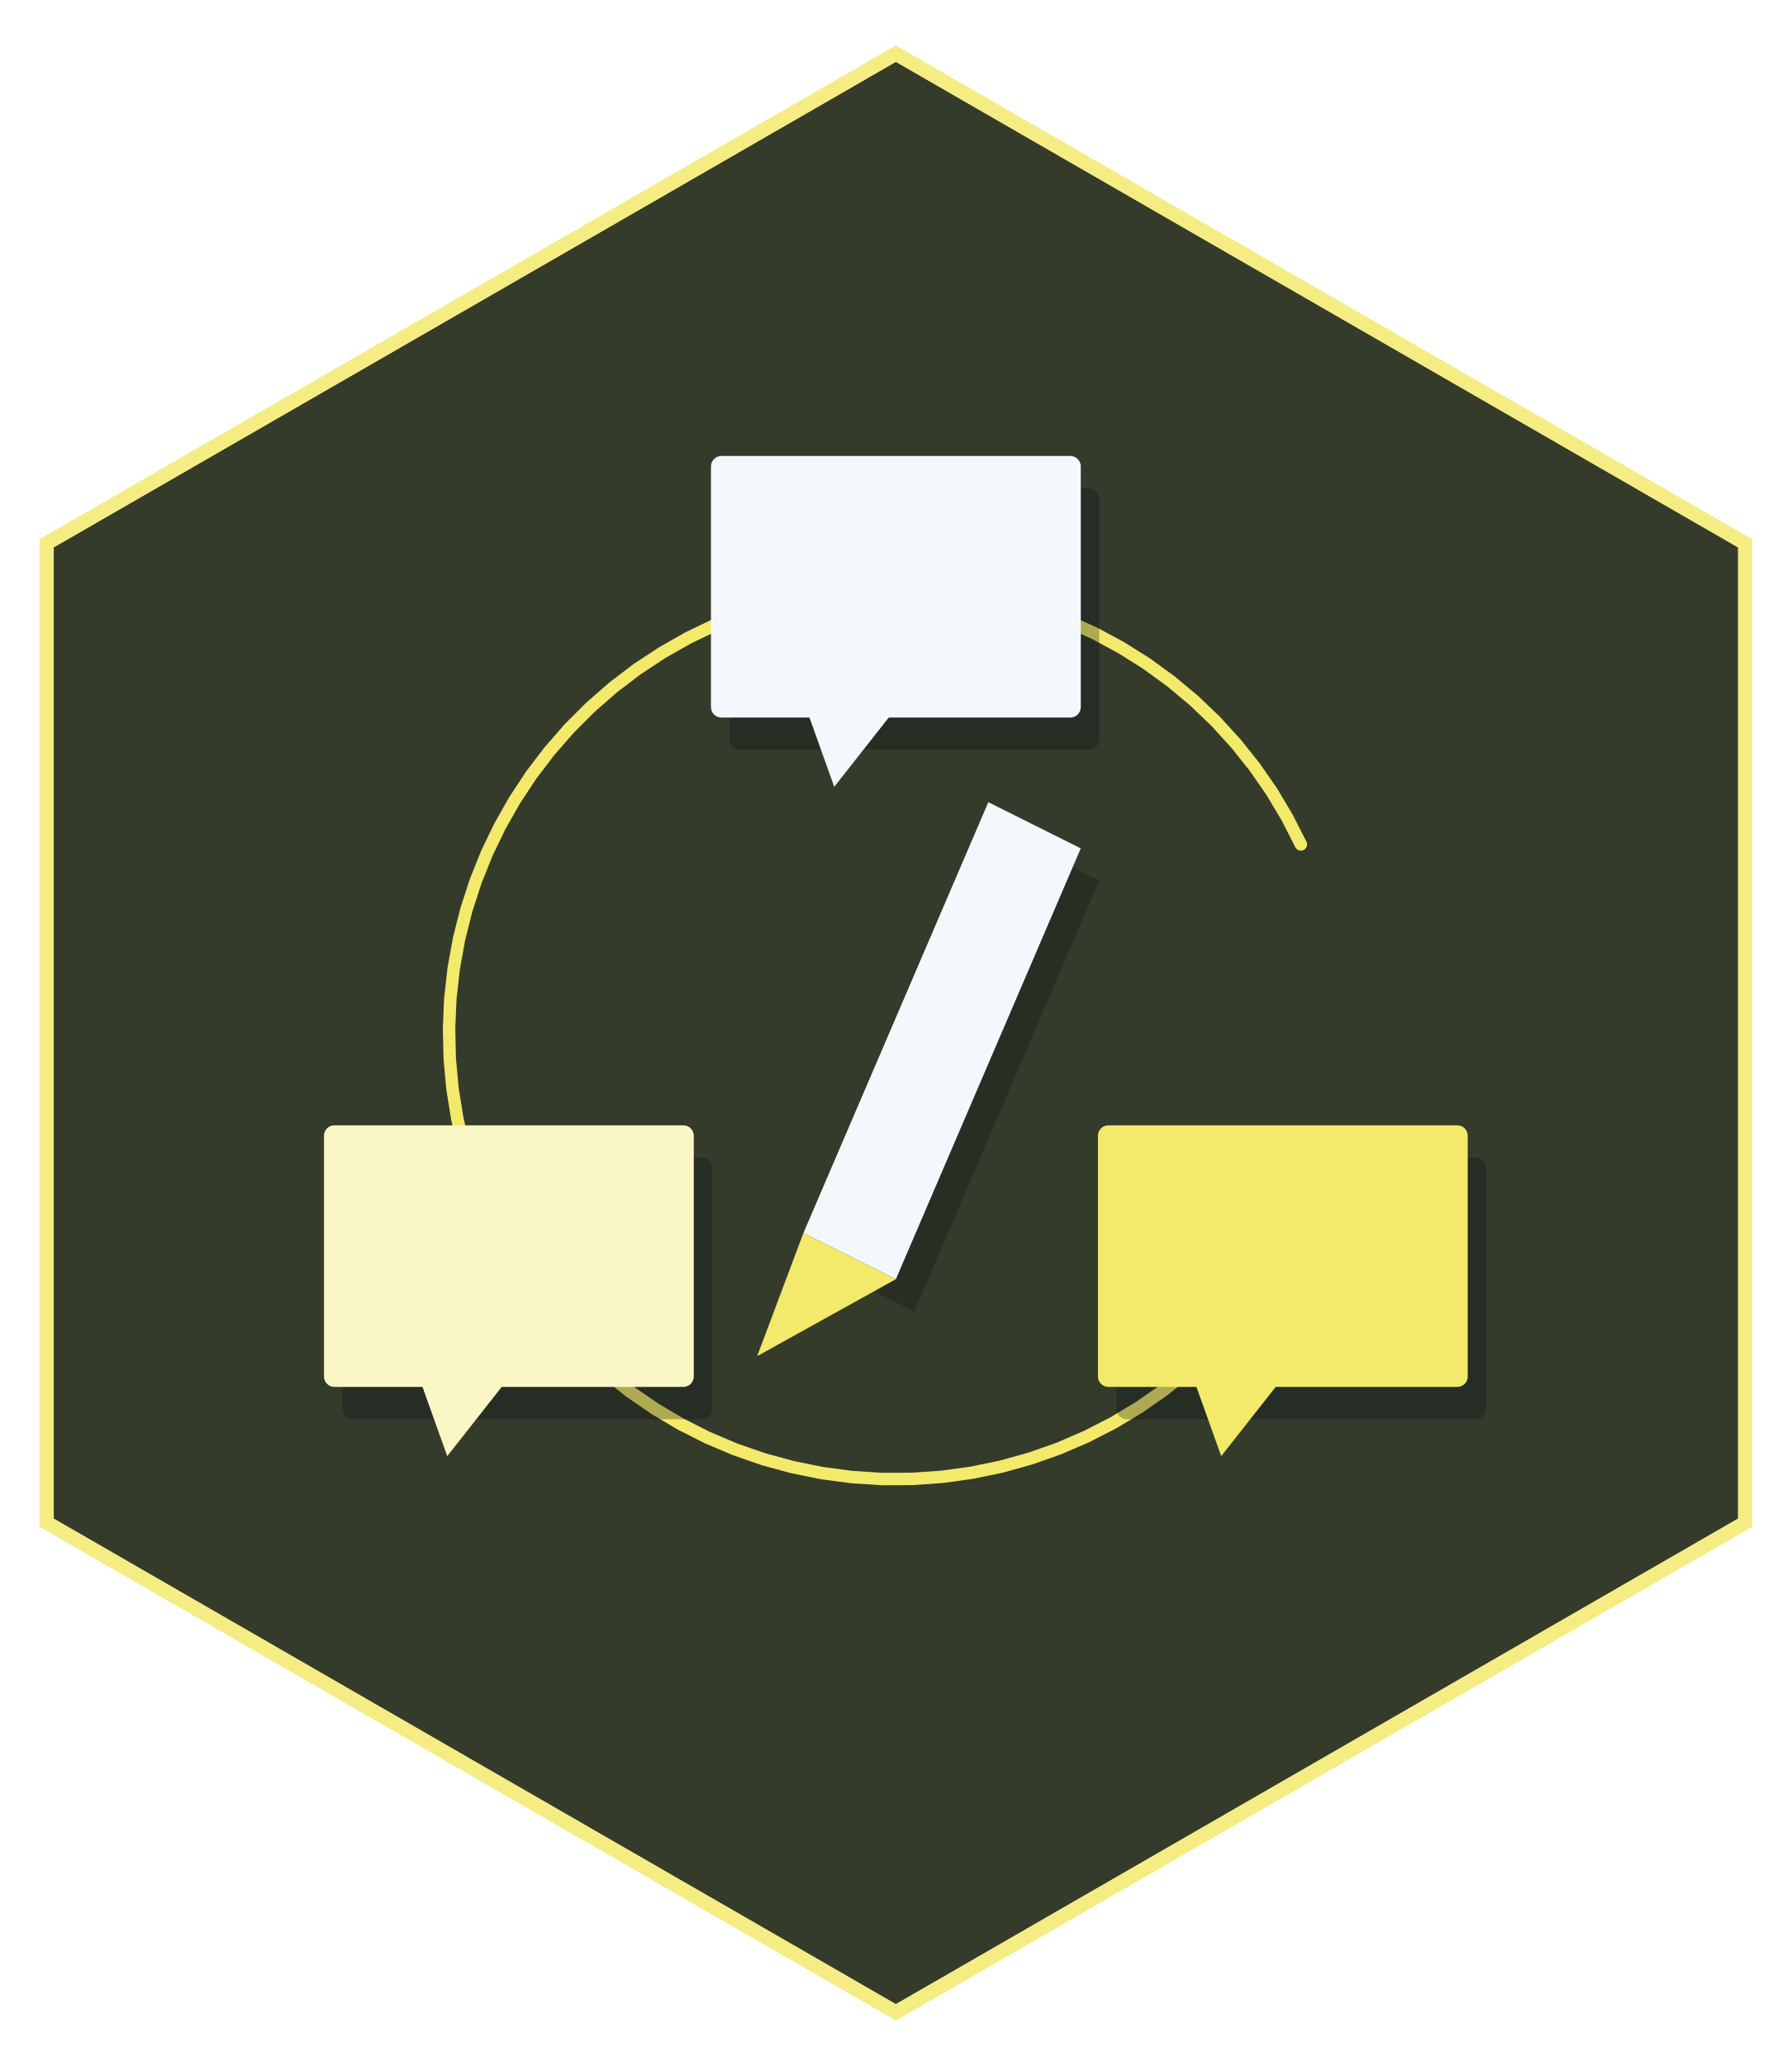
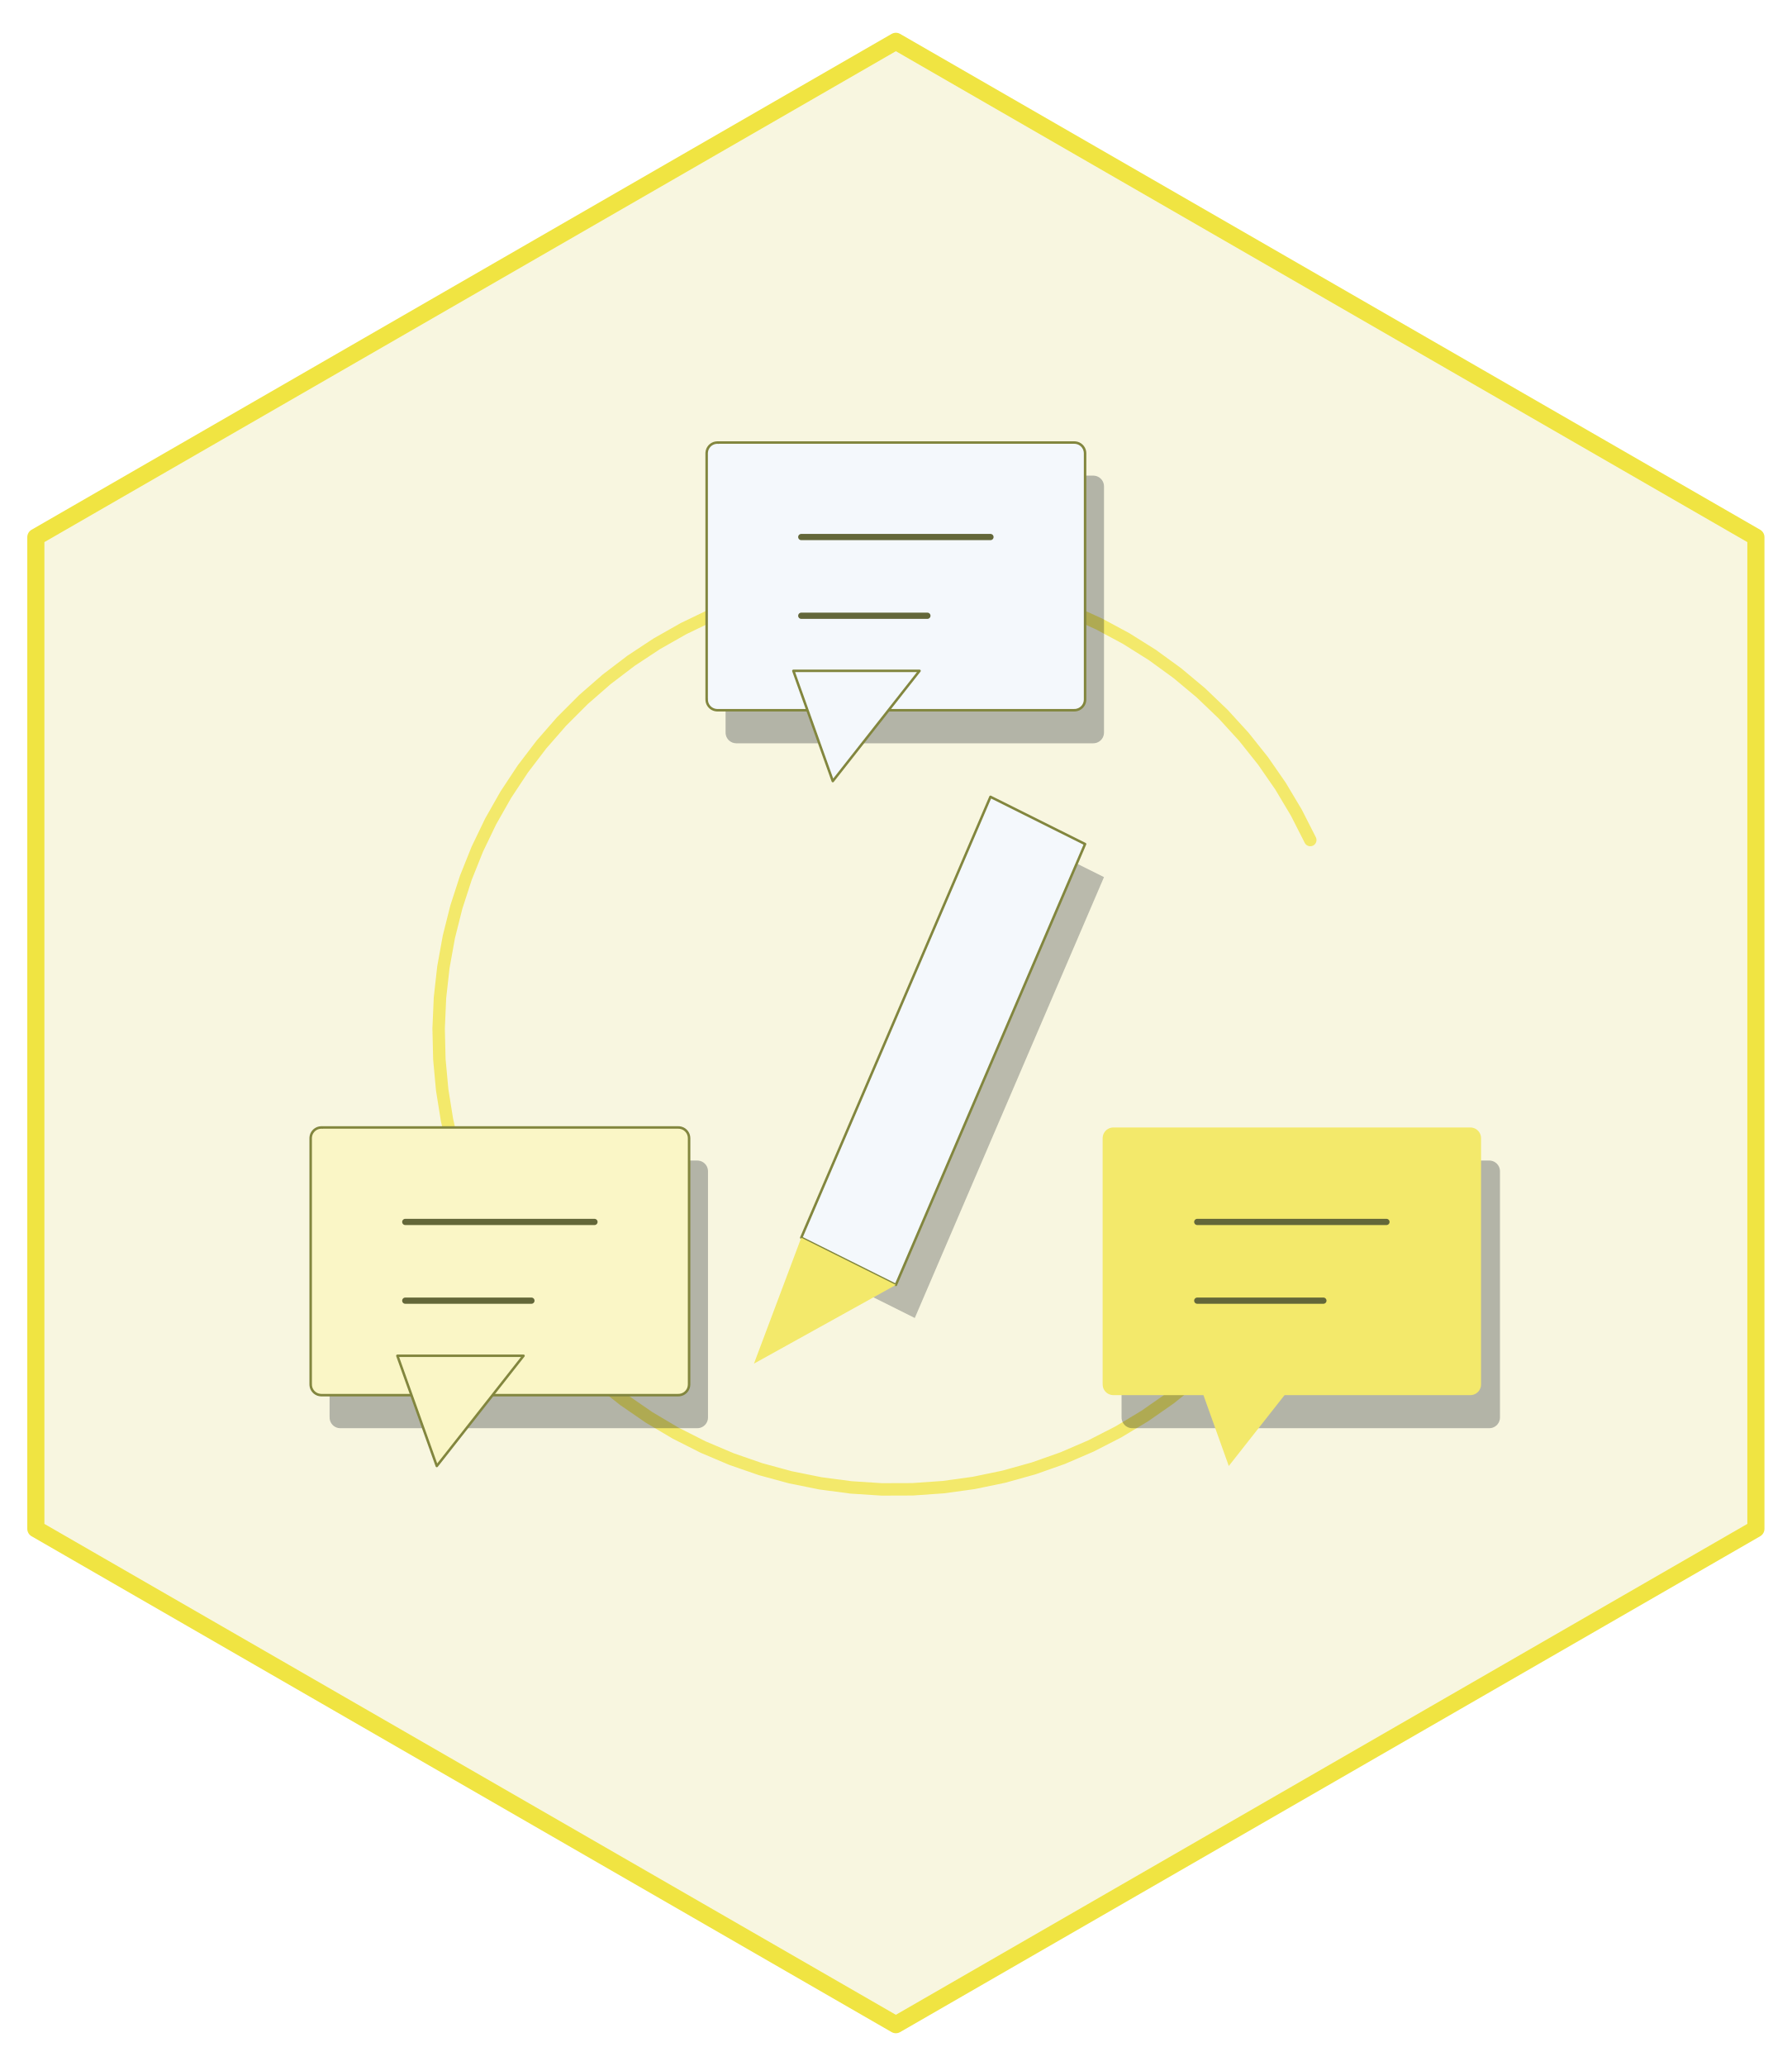
- <svg xmlns="http://www.w3.org/2000/svg" width="432" height="498" viewBox="0 0 432 498">
-   <path fill-rule="nonzero" fill="rgb(100%, 100%, 100%)" fill-opacity="1" d="M 216 4.98 L 427.68 126.988 L 427.68 371.012 L 216 493.02 L 4.32 371.012 L 4.32 126.988 Z M 216 4.98 " />
-   <path fill-rule="nonzero" fill="rgb(96.078%, 92.941%, 51.765%)" fill-opacity="1" d="M 216 10.957 L 422.496 129.977 L 422.496 368.023 L 216 487.043 L 9.504 368.023 L 9.504 129.977 Z M 216 10.957 " />
-   <path fill-rule="nonzero" fill="rgb(20.784%, 23.137%, 16.863%)" fill-opacity="1" d="M 216 14.941 L 419.039 131.969 L 419.039 366.031 L 216 483.059 L 12.961 366.031 L 12.961 131.969 Z M 216 14.941 " />
-   <path fill="none" stroke-width="3" stroke-linecap="round" stroke-linejoin="round" stroke="rgb(95.294%, 91.373%, 41.961%)" stroke-opacity="1" stroke-miterlimit="10" d="M 313.645 203.543 L 310.359 197.082 L 306.645 190.855 L 302.516 184.895 L 297.996 179.227 L 293.105 173.871 L 287.863 168.859 L 282.293 164.211 L 276.426 159.949 L 270.281 156.086 L 263.891 152.648 L 257.285 149.648 L 250.492 147.098 L 243.539 145.012 L 236.465 143.398 L 229.297 142.262 L 222.066 141.609 L 214.809 141.445 L 207.559 141.77 L 200.344 142.578 L 193.203 143.875 L 186.164 145.645 L 179.262 147.887 L 172.527 150.582 L 165.988 153.73 L 159.676 157.309 L 153.617 161.301 L 147.844 165.695 L 142.383 170.465 L 137.254 175.59 L 132.48 181.051 L 128.086 186.82 L 124.094 192.871 L 120.516 199.176 L 117.371 205.707 L 114.676 212.434 L 112.441 219.328 L 110.672 226.359 L 109.387 233.488 L 108.582 240.691 L 108.266 247.93 L 108.438 255.176 L 109.098 262.391 L 110.242 269.547 L 111.867 276.609 L 113.969 283.547 L 116.527 290.328 L 119.543 296.918 L 122.992 303.293 L 126.867 309.422 L 131.145 315.277 L 135.805 320.832 L 140.832 326.059 L 146.199 330.938 L 151.883 335.441 L 157.859 339.555 L 164.102 343.258 L 170.574 346.535 L 177.254 349.367 L 184.113 351.742 L 191.113 353.652 L 198.23 355.09 L 205.426 356.043 L 212.668 356.512 L 219.926 356.488 L 227.168 355.98 L 234.355 354.988 L 241.465 353.516 L 248.453 351.566 L 255.297 349.152 L 261.965 346.281 L 268.422 342.973 L 274.641 339.234 L 280.594 335.09 L 286.254 330.551 L 291.594 325.645 L 296.59 320.387 L 301.223 314.809 L 305.469 308.93 L 309.305 302.781 " />
-   <path fill-rule="nonzero" fill="rgb(1.176%, 3.922%, 7.059%)" fill-opacity="0.278" d="M 178.398 180.754 L 262.52 180.754 L 262.418 180.754 L 262.824 180.734 L 263.219 180.656 L 263.602 180.512 L 263.953 180.309 L 264.266 180.051 L 264.535 179.746 L 264.75 179.402 L 264.91 179.031 L 265.008 178.637 L 265.039 178.23 L 265.039 120.223 L 265.008 119.82 L 264.91 119.426 L 264.75 119.051 L 264.535 118.707 L 264.266 118.402 L 263.953 118.148 L 263.602 117.945 L 263.219 117.801 L 262.824 117.719 L 262.52 117.699 L 178.398 117.699 L 178.703 117.719 L 178.297 117.703 L 177.895 117.75 L 177.504 117.863 L 177.137 118.039 L 176.805 118.27 L 176.512 118.551 L 176.266 118.875 L 176.078 119.234 L 175.949 119.621 L 175.883 120.02 L 175.875 120.223 L 175.875 178.23 L 175.883 178.027 L 175.883 178.434 L 175.949 178.836 L 176.078 179.219 L 176.266 179.578 L 176.512 179.906 L 176.805 180.188 L 177.137 180.418 L 177.504 180.59 L 177.895 180.703 L 178.297 180.754 Z M 178.398 180.754 " />
-   <path fill-rule="nonzero" fill="rgb(95.686%, 97.255%, 98.824%)" fill-opacity="1" d="M 173.941 172.965 L 258.059 172.965 L 257.957 172.965 L 258.363 172.945 L 258.762 172.867 L 259.141 172.723 L 259.492 172.52 L 259.809 172.262 L 260.078 171.957 L 260.293 171.613 L 260.453 171.242 L 260.551 170.848 L 260.582 170.441 L 260.582 112.434 L 260.551 112.031 L 260.453 111.637 L 260.293 111.262 L 260.078 110.918 L 259.809 110.613 L 259.492 110.359 L 259.141 110.156 L 258.762 110.012 L 258.363 109.93 L 258.059 109.91 L 173.941 109.91 L 174.242 109.93 L 173.84 109.914 L 173.434 109.965 L 173.047 110.074 L 172.68 110.25 L 172.344 110.48 L 172.051 110.762 L 171.809 111.086 L 171.621 111.445 L 171.492 111.832 L 171.426 112.23 L 171.418 112.434 L 171.418 170.441 L 171.426 170.238 L 171.426 170.645 L 171.492 171.047 L 171.621 171.434 L 171.809 171.793 L 172.051 172.117 L 172.344 172.398 L 172.68 172.629 L 173.047 172.801 L 173.434 172.914 L 173.84 172.965 Z M 173.941 172.965 " />
-   <path fill-rule="nonzero" fill="rgb(95.686%, 97.255%, 98.824%)" fill-opacity="1" d="M 191.852 163.691 L 201.141 189.656 L 221.574 163.691 Z M 191.852 163.691 " />
-   <path fill-rule="nonzero" fill="rgb(1.176%, 3.922%, 7.059%)" fill-opacity="0.278" d="M 85.09 342.098 L 169.211 342.098 L 169.109 342.094 L 169.516 342.078 L 169.914 341.996 L 170.293 341.852 L 170.645 341.648 L 170.961 341.395 L 171.23 341.09 L 171.445 340.746 L 171.605 340.371 L 171.703 339.98 L 171.734 339.574 L 171.734 281.566 L 171.703 281.16 L 171.605 280.766 L 171.445 280.395 L 171.23 280.051 L 170.961 279.746 L 170.645 279.488 L 170.293 279.285 L 169.914 279.145 L 169.516 279.062 L 169.211 279.043 L 85.09 279.043 L 85.395 279.062 L 84.988 279.047 L 84.586 279.094 L 84.199 279.207 L 83.832 279.383 L 83.496 279.613 L 83.203 279.895 L 82.961 280.219 L 82.77 280.578 L 82.645 280.961 L 82.578 281.363 L 82.57 281.566 L 82.57 339.574 L 82.578 339.371 L 82.578 339.777 L 82.645 340.176 L 82.77 340.562 L 82.961 340.922 L 83.203 341.246 L 83.496 341.527 L 83.832 341.758 L 84.199 341.934 L 84.586 342.047 L 84.988 342.094 Z M 85.09 342.098 " />
-   <path fill-rule="nonzero" fill="rgb(98.039%, 96.471%, 77.647%)" fill-opacity="1" d="M 80.633 334.309 L 164.754 334.309 L 164.652 334.305 L 165.059 334.289 L 165.457 334.207 L 165.836 334.062 L 166.188 333.859 L 166.5 333.605 L 166.77 333.301 L 166.988 332.957 L 167.145 332.582 L 167.242 332.191 L 167.277 331.785 L 167.277 273.777 L 167.242 273.371 L 167.145 272.977 L 166.988 272.605 L 166.77 272.262 L 166.5 271.957 L 166.188 271.699 L 165.836 271.496 L 165.457 271.355 L 165.059 271.273 L 164.754 271.254 L 80.633 271.254 L 80.938 271.273 L 80.531 271.258 L 80.129 271.305 L 79.738 271.418 L 79.371 271.594 L 79.039 271.824 L 78.746 272.105 L 78.5 272.43 L 78.312 272.789 L 78.184 273.172 L 78.121 273.574 L 78.113 273.777 L 78.113 331.785 L 78.121 331.582 L 78.121 331.988 L 78.184 332.391 L 78.312 332.773 L 78.5 333.133 L 78.746 333.457 L 79.039 333.738 L 79.371 333.969 L 79.738 334.145 L 80.129 334.258 L 80.531 334.305 Z M 80.633 334.309 " />
-   <path fill-rule="nonzero" fill="rgb(98.039%, 96.471%, 77.647%)" fill-opacity="1" d="M 98.547 325.035 L 107.832 350.996 L 128.266 325.035 Z M 98.547 325.035 " />
-   <path fill-rule="nonzero" fill="rgb(1.176%, 3.922%, 7.059%)" fill-opacity="0.278" d="M 271.703 342.098 L 355.824 342.098 L 355.723 342.094 L 356.129 342.078 L 356.527 341.996 L 356.906 341.852 L 357.258 341.648 L 357.57 341.395 L 357.84 341.09 L 358.059 340.746 L 358.219 340.371 L 358.312 339.98 L 358.348 339.574 L 358.348 281.566 L 358.312 281.16 L 358.219 280.766 L 358.059 280.395 L 357.84 280.051 L 357.57 279.746 L 357.258 279.488 L 356.906 279.285 L 356.527 279.145 L 356.129 279.062 L 355.824 279.043 L 271.703 279.043 L 272.008 279.062 L 271.602 279.047 L 271.199 279.094 L 270.809 279.207 L 270.441 279.383 L 270.109 279.613 L 269.816 279.895 L 269.574 280.219 L 269.383 280.578 L 269.254 280.961 L 269.191 281.363 L 269.184 281.566 L 269.184 339.574 L 269.191 339.371 L 269.191 339.777 L 269.254 340.176 L 269.383 340.562 L 269.574 340.922 L 269.816 341.246 L 270.109 341.527 L 270.441 341.758 L 270.809 341.934 L 271.199 342.047 L 271.602 342.094 Z M 271.703 342.098 " />
-   <path fill-rule="nonzero" fill="rgb(95.294%, 91.373%, 41.961%)" fill-opacity="1" d="M 267.246 334.309 L 351.367 334.309 L 351.266 334.305 L 351.672 334.289 L 352.066 334.207 L 352.449 334.062 L 352.801 333.859 L 353.113 333.605 L 353.383 333.301 L 353.602 332.957 L 353.758 332.582 L 353.855 332.191 L 353.887 331.785 L 353.887 273.777 L 353.855 273.371 L 353.758 272.977 L 353.602 272.605 L 353.383 272.262 L 353.113 271.957 L 352.801 271.699 L 352.449 271.496 L 352.066 271.355 L 351.672 271.273 L 351.367 271.254 L 267.246 271.254 L 267.551 271.273 L 267.145 271.258 L 266.742 271.305 L 266.352 271.418 L 265.984 271.594 L 265.652 271.824 L 265.359 272.105 L 265.113 272.43 L 264.926 272.789 L 264.797 273.172 L 264.73 273.574 L 264.723 273.777 L 264.723 331.785 L 264.73 331.582 L 264.73 331.988 L 264.797 332.391 L 264.926 332.773 L 265.113 333.133 L 265.359 333.457 L 265.652 333.738 L 265.984 333.969 L 266.352 334.145 L 266.742 334.258 L 267.145 334.305 Z M 267.246 334.309 " />
-   <path fill-rule="nonzero" fill="rgb(95.294%, 91.373%, 41.961%)" fill-opacity="1" d="M 285.156 325.035 L 294.445 350.996 L 314.879 325.035 Z M 285.156 325.035 " />
-   <path fill-rule="nonzero" fill="rgb(1.176%, 3.922%, 7.059%)" fill-opacity="0.251" d="M 198.168 305.008 L 220.457 316.133 L 265.039 212.281 L 242.75 201.152 Z M 198.168 305.008 " />
-   <path fill-rule="nonzero" fill="rgb(95.686%, 97.255%, 98.824%)" fill-opacity="1" d="M 193.707 297.219 L 216 308.344 L 260.582 204.492 L 238.293 193.363 Z M 193.707 297.219 " />
-   <path fill-rule="nonzero" fill="rgb(95.294%, 91.373%, 41.961%)" fill-opacity="1" d="M 193.707 297.219 L 216 308.344 L 182.562 326.891 Z M 193.707 297.219 " />
+ <svg xmlns="http://www.w3.org/2000/svg" width="432pt" height="498pt" viewBox="0 0 432 498">
+   <path fill-rule="nonzero" fill="rgb(97.255%, 96.471%, 87.843%)" fill-opacity="1" stroke-width="4.125" stroke-linecap="round" stroke-linejoin="round" stroke="rgb(94.118%, 89.412%, 25.882%)" stroke-opacity="1" stroke-miterlimit="10" d="M 216 9.961 L 423.359 129.48 L 423.359 368.52 L 216 488.039 L 8.641 368.52 L 8.641 129.48 Z M 216 9.961 " />
+   <path fill="none" stroke-width="3" stroke-linecap="round" stroke-linejoin="round" stroke="rgb(95.294%, 91.373%, 41.961%)" stroke-opacity="1" stroke-miterlimit="10" d="M 315.918 202.484 L 312.555 195.875 L 308.75 189.504 L 304.527 183.406 L 299.902 177.602 L 294.898 172.125 L 289.535 166.996 L 283.836 162.238 L 277.832 157.875 L 271.543 153.926 L 265.008 150.41 L 258.246 147.34 L 251.293 144.73 L 244.18 142.594 L 236.941 140.941 L 229.605 139.777 L 222.207 139.113 L 214.781 138.945 L 207.363 139.277 L 199.98 140.105 L 192.672 141.43 L 185.473 143.242 L 178.406 145.535 L 171.516 148.297 L 164.824 151.516 L 158.367 155.176 L 152.168 159.262 L 146.262 163.758 L 140.668 168.637 L 135.422 173.883 L 130.539 179.473 L 126.043 185.375 L 121.953 191.566 L 118.293 198.016 L 115.078 204.699 L 112.32 211.586 L 110.031 218.641 L 108.223 225.832 L 106.906 233.129 L 106.082 240.496 L 105.758 247.906 L 105.934 255.32 L 106.613 262.703 L 107.785 270.023 L 109.449 277.25 L 111.594 284.352 L 114.215 291.289 L 117.297 298.035 L 120.828 304.559 L 124.793 310.828 L 129.168 316.82 L 133.941 322.5 L 139.086 327.852 L 144.578 332.844 L 150.395 337.453 L 156.508 341.664 L 162.895 345.449 L 169.52 348.801 L 176.355 351.699 L 183.371 354.133 L 190.535 356.086 L 197.816 357.555 L 205.18 358.531 L 212.59 359.012 L 220.02 358.988 L 227.426 358.469 L 234.785 357.453 L 242.055 355.945 L 249.211 353.949 L 256.211 351.48 L 263.031 348.543 L 269.641 345.156 L 276.004 341.332 L 282.094 337.09 L 287.887 332.445 L 293.352 327.426 L 298.465 322.047 L 303.203 316.34 L 307.547 310.324 L 311.477 304.031 " />
+   <path fill-rule="nonzero" fill="rgb(1.176%, 3.922%, 7.059%)" fill-opacity="0.278" d="M 177.523 179.168 L 263.602 179.168 L 263.496 179.164 L 263.91 179.148 L 264.316 179.066 L 264.707 178.918 L 265.066 178.711 L 265.387 178.449 L 265.664 178.137 L 265.887 177.785 L 266.047 177.402 L 266.148 177 L 266.18 176.586 L 266.18 117.227 L 266.148 116.812 L 266.047 116.41 L 265.887 116.027 L 265.664 115.68 L 265.387 115.367 L 265.066 115.105 L 264.707 114.898 L 264.316 114.75 L 263.91 114.668 L 263.602 114.648 L 177.523 114.648 L 177.836 114.668 L 177.418 114.648 L 177.008 114.699 L 176.609 114.816 L 176.234 114.992 L 175.891 115.23 L 175.59 115.516 L 175.344 115.848 L 175.148 116.215 L 175.02 116.609 L 174.949 117.02 L 174.941 117.227 L 174.941 176.586 L 174.949 176.379 L 174.949 176.793 L 175.02 177.203 L 175.148 177.598 L 175.344 177.965 L 175.59 178.297 L 175.891 178.586 L 176.234 178.82 L 176.609 179 L 177.008 179.113 L 177.418 179.164 Z M 177.523 179.168 " />
+   <path fill-rule="nonzero" fill="rgb(95.686%, 97.255%, 98.824%)" fill-opacity="1" stroke-width="0.6" stroke-linecap="round" stroke-linejoin="round" stroke="rgb(50.98%, 52.549%, 24.314%)" stroke-opacity="1" stroke-miterlimit="10" d="M 172.961 171.195 L 259.039 171.195 L 258.934 171.195 L 259.348 171.18 L 259.758 171.094 L 260.145 170.949 L 260.504 170.738 L 260.828 170.477 L 261.102 170.168 L 261.324 169.816 L 261.488 169.434 L 261.586 169.031 L 261.621 168.617 L 261.621 109.258 L 261.586 108.844 L 261.488 108.441 L 261.324 108.059 L 261.102 107.707 L 260.828 107.398 L 260.504 107.133 L 260.145 106.926 L 259.758 106.777 L 259.348 106.695 L 259.039 106.676 L 172.961 106.676 L 173.273 106.695 L 172.859 106.68 L 172.445 106.73 L 172.047 106.844 L 171.672 107.023 L 171.328 107.258 L 171.031 107.547 L 170.781 107.879 L 170.586 108.246 L 170.457 108.641 L 170.391 109.051 L 170.379 109.258 L 170.379 168.617 L 170.391 168.41 L 170.391 168.824 L 170.457 169.234 L 170.586 169.629 L 170.781 169.996 L 171.031 170.328 L 171.328 170.617 L 171.672 170.852 L 172.047 171.027 L 172.445 171.145 L 172.859 171.195 Z M 172.961 171.195 " />
+   <path fill-rule="nonzero" fill="rgb(95.686%, 97.255%, 98.824%)" fill-opacity="1" stroke-width="0.6" stroke-linecap="round" stroke-linejoin="round" stroke="rgb(50.98%, 52.549%, 24.314%)" stroke-opacity="1" stroke-miterlimit="10" d="M 191.289 161.707 L 200.793 188.277 L 221.703 161.707 Z M 191.289 161.707 " />
+   <path fill="none" stroke-width="1.5" stroke-linecap="round" stroke-linejoin="round" stroke="rgb(38.824%, 40.392%, 22.353%)" stroke-opacity="1" stroke-miterlimit="10" d="M 193.191 129.449 L 238.809 129.449 " />
+   <path fill="none" stroke-width="1.5" stroke-linecap="round" stroke-linejoin="round" stroke="rgb(38.824%, 40.392%, 22.353%)" stroke-opacity="1" stroke-miterlimit="10" d="M 193.191 148.426 L 223.602 148.426 " />
+   <path fill-rule="nonzero" fill="rgb(1.176%, 3.922%, 7.059%)" fill-opacity="0.278" d="M 82.047 344.262 L 168.125 344.262 L 168.02 344.258 L 168.434 344.242 L 168.844 344.16 L 169.23 344.012 L 169.59 343.805 L 169.91 343.543 L 170.188 343.23 L 170.41 342.879 L 170.57 342.496 L 170.672 342.094 L 170.703 341.68 L 170.703 282.324 L 170.672 281.91 L 170.57 281.504 L 170.41 281.125 L 170.188 280.773 L 169.91 280.461 L 169.59 280.199 L 169.23 279.992 L 168.844 279.844 L 168.434 279.762 L 168.125 279.742 L 82.047 279.742 L 82.359 279.762 L 81.945 279.742 L 81.531 279.793 L 81.133 279.91 L 80.758 280.086 L 80.414 280.324 L 80.117 280.609 L 79.867 280.941 L 79.672 281.312 L 79.543 281.703 L 79.477 282.113 L 79.465 282.324 L 79.465 341.68 L 79.477 341.473 L 79.477 341.887 L 79.543 342.297 L 79.672 342.691 L 79.867 343.059 L 80.117 343.391 L 80.414 343.68 L 80.758 343.914 L 81.133 344.094 L 81.531 344.211 L 81.945 344.258 Z M 82.047 344.262 " />
+   <path fill-rule="nonzero" fill="rgb(98.039%, 96.471%, 77.647%)" fill-opacity="1" stroke-width="0.6" stroke-linecap="round" stroke-linejoin="round" stroke="rgb(50.98%, 52.549%, 24.314%)" stroke-opacity="1" stroke-miterlimit="10" d="M 77.484 336.293 L 163.562 336.293 L 163.457 336.289 L 163.875 336.273 L 164.281 336.188 L 164.668 336.043 L 165.027 335.836 L 165.352 335.57 L 165.625 335.262 L 165.848 334.91 L 166.012 334.527 L 166.109 334.125 L 166.145 333.711 L 166.145 274.352 L 166.109 273.938 L 166.012 273.535 L 165.848 273.152 L 165.625 272.801 L 165.352 272.492 L 165.027 272.227 L 164.668 272.02 L 164.281 271.875 L 163.875 271.789 L 163.562 271.773 L 77.484 271.773 L 77.797 271.789 L 77.383 271.773 L 76.969 271.824 L 76.57 271.938 L 76.195 272.117 L 75.852 272.352 L 75.555 272.641 L 75.305 272.973 L 75.109 273.34 L 74.98 273.734 L 74.914 274.145 L 74.906 274.352 L 74.906 333.711 L 74.914 333.504 L 74.914 333.918 L 74.98 334.328 L 75.109 334.723 L 75.305 335.09 L 75.555 335.422 L 75.852 335.711 L 76.195 335.945 L 76.57 336.125 L 76.969 336.238 L 77.383 336.289 Z M 77.484 336.293 " />
+   <path fill-rule="nonzero" fill="rgb(98.039%, 96.471%, 77.647%)" fill-opacity="1" stroke-width="0.6" stroke-linecap="round" stroke-linejoin="round" stroke="rgb(50.98%, 52.549%, 24.314%)" stroke-opacity="1" stroke-miterlimit="10" d="M 95.812 326.805 L 105.316 353.371 L 126.227 326.805 Z M 95.812 326.805 " />
+   <path fill="none" stroke-width="1.5" stroke-linecap="round" stroke-linejoin="round" stroke="rgb(38.824%, 40.392%, 22.353%)" stroke-opacity="1" stroke-miterlimit="10" d="M 97.715 294.543 L 143.332 294.543 " />
+   <path fill="none" stroke-width="1.5" stroke-linecap="round" stroke-linejoin="round" stroke="rgb(38.824%, 40.392%, 22.353%)" stroke-opacity="1" stroke-miterlimit="10" d="M 97.715 313.52 L 128.129 313.52 " />
+   <path fill-rule="nonzero" fill="rgb(1.176%, 3.922%, 7.059%)" fill-opacity="0.278" d="M 273 344.262 L 359.078 344.262 L 358.973 344.258 L 359.387 344.242 L 359.793 344.16 L 360.184 344.012 L 360.543 343.805 L 360.863 343.543 L 361.141 343.23 L 361.363 342.879 L 361.523 342.496 L 361.625 342.094 L 361.656 341.68 L 361.656 282.324 L 361.625 281.91 L 361.523 281.504 L 361.363 281.125 L 361.141 280.773 L 360.863 280.461 L 360.543 280.199 L 360.184 279.992 L 359.793 279.844 L 359.387 279.762 L 359.078 279.742 L 273 279.742 L 273.312 279.762 L 272.895 279.742 L 272.484 279.793 L 272.086 279.91 L 271.711 280.086 L 271.367 280.324 L 271.066 280.609 L 270.82 280.941 L 270.625 281.312 L 270.492 281.703 L 270.426 282.113 L 270.418 282.324 L 270.418 341.68 L 270.426 341.473 L 270.426 341.887 L 270.492 342.297 L 270.625 342.691 L 270.82 343.059 L 271.066 343.391 L 271.367 343.68 L 271.711 343.914 L 272.086 344.094 L 272.484 344.211 L 272.895 344.258 Z M 273 344.262 " />
+   <path fill-rule="nonzero" fill="rgb(95.294%, 91.373%, 41.961%)" fill-opacity="1" d="M 268.438 336.293 L 354.516 336.293 L 354.41 336.289 L 354.824 336.273 L 355.234 336.188 L 355.621 336.043 L 355.98 335.836 L 356.301 335.57 L 356.578 335.262 L 356.801 334.91 L 356.961 334.527 L 357.062 334.125 L 357.094 333.711 L 357.094 274.352 L 357.062 273.938 L 356.961 273.535 L 356.801 273.152 L 356.578 272.801 L 356.301 272.492 L 355.98 272.227 L 355.621 272.02 L 355.234 271.875 L 354.824 271.789 L 354.516 271.773 L 268.438 271.773 L 268.75 271.789 L 268.332 271.773 L 267.922 271.824 L 267.523 271.938 L 267.148 272.117 L 266.805 272.352 L 266.508 272.641 L 266.258 272.973 L 266.062 273.34 L 265.934 273.734 L 265.867 274.145 L 265.855 274.352 L 265.855 333.711 L 265.867 333.504 L 265.867 333.918 L 265.934 334.328 L 266.062 334.723 L 266.258 335.09 L 266.508 335.422 L 266.805 335.711 L 267.148 335.945 L 267.523 336.125 L 267.922 336.238 L 268.332 336.289 Z M 268.438 336.293 " />
+   <path fill-rule="nonzero" fill="rgb(95.294%, 91.373%, 41.961%)" fill-opacity="1" d="M 286.766 326.805 L 296.27 353.371 L 317.18 326.805 Z M 286.766 326.805 " />
+   <path fill="none" stroke-width="1.5" stroke-linecap="round" stroke-linejoin="round" stroke="rgb(38.824%, 40.392%, 22.353%)" stroke-opacity="1" stroke-miterlimit="10" d="M 288.668 294.543 L 334.285 294.543 " />
+   <path fill="none" stroke-width="1.5" stroke-linecap="round" stroke-linejoin="round" stroke="rgb(38.824%, 40.392%, 22.353%)" stroke-opacity="1" stroke-miterlimit="10" d="M 288.668 313.52 L 319.078 313.52 " />
+   <path fill-rule="nonzero" fill="rgb(1.176%, 3.922%, 7.059%)" fill-opacity="0.251" d="M 197.754 306.309 L 220.562 317.695 L 266.18 211.426 L 243.371 200.043 Z M 197.754 306.309 " />
+   <path fill-rule="nonzero" fill="rgb(95.686%, 97.255%, 98.824%)" fill-opacity="1" stroke-width="0.6" stroke-linecap="round" stroke-linejoin="round" stroke="rgb(50.98%, 52.549%, 24.314%)" stroke-opacity="1" stroke-miterlimit="10" d="M 193.191 298.34 L 216 309.723 L 261.621 203.457 L 238.809 192.07 Z M 193.191 298.34 " />
+   <path fill-rule="nonzero" fill="rgb(95.294%, 91.373%, 41.961%)" fill-opacity="1" d="M 193.191 298.34 L 216 309.723 L 181.785 328.699 Z M 193.191 298.34 " />
</svg>
